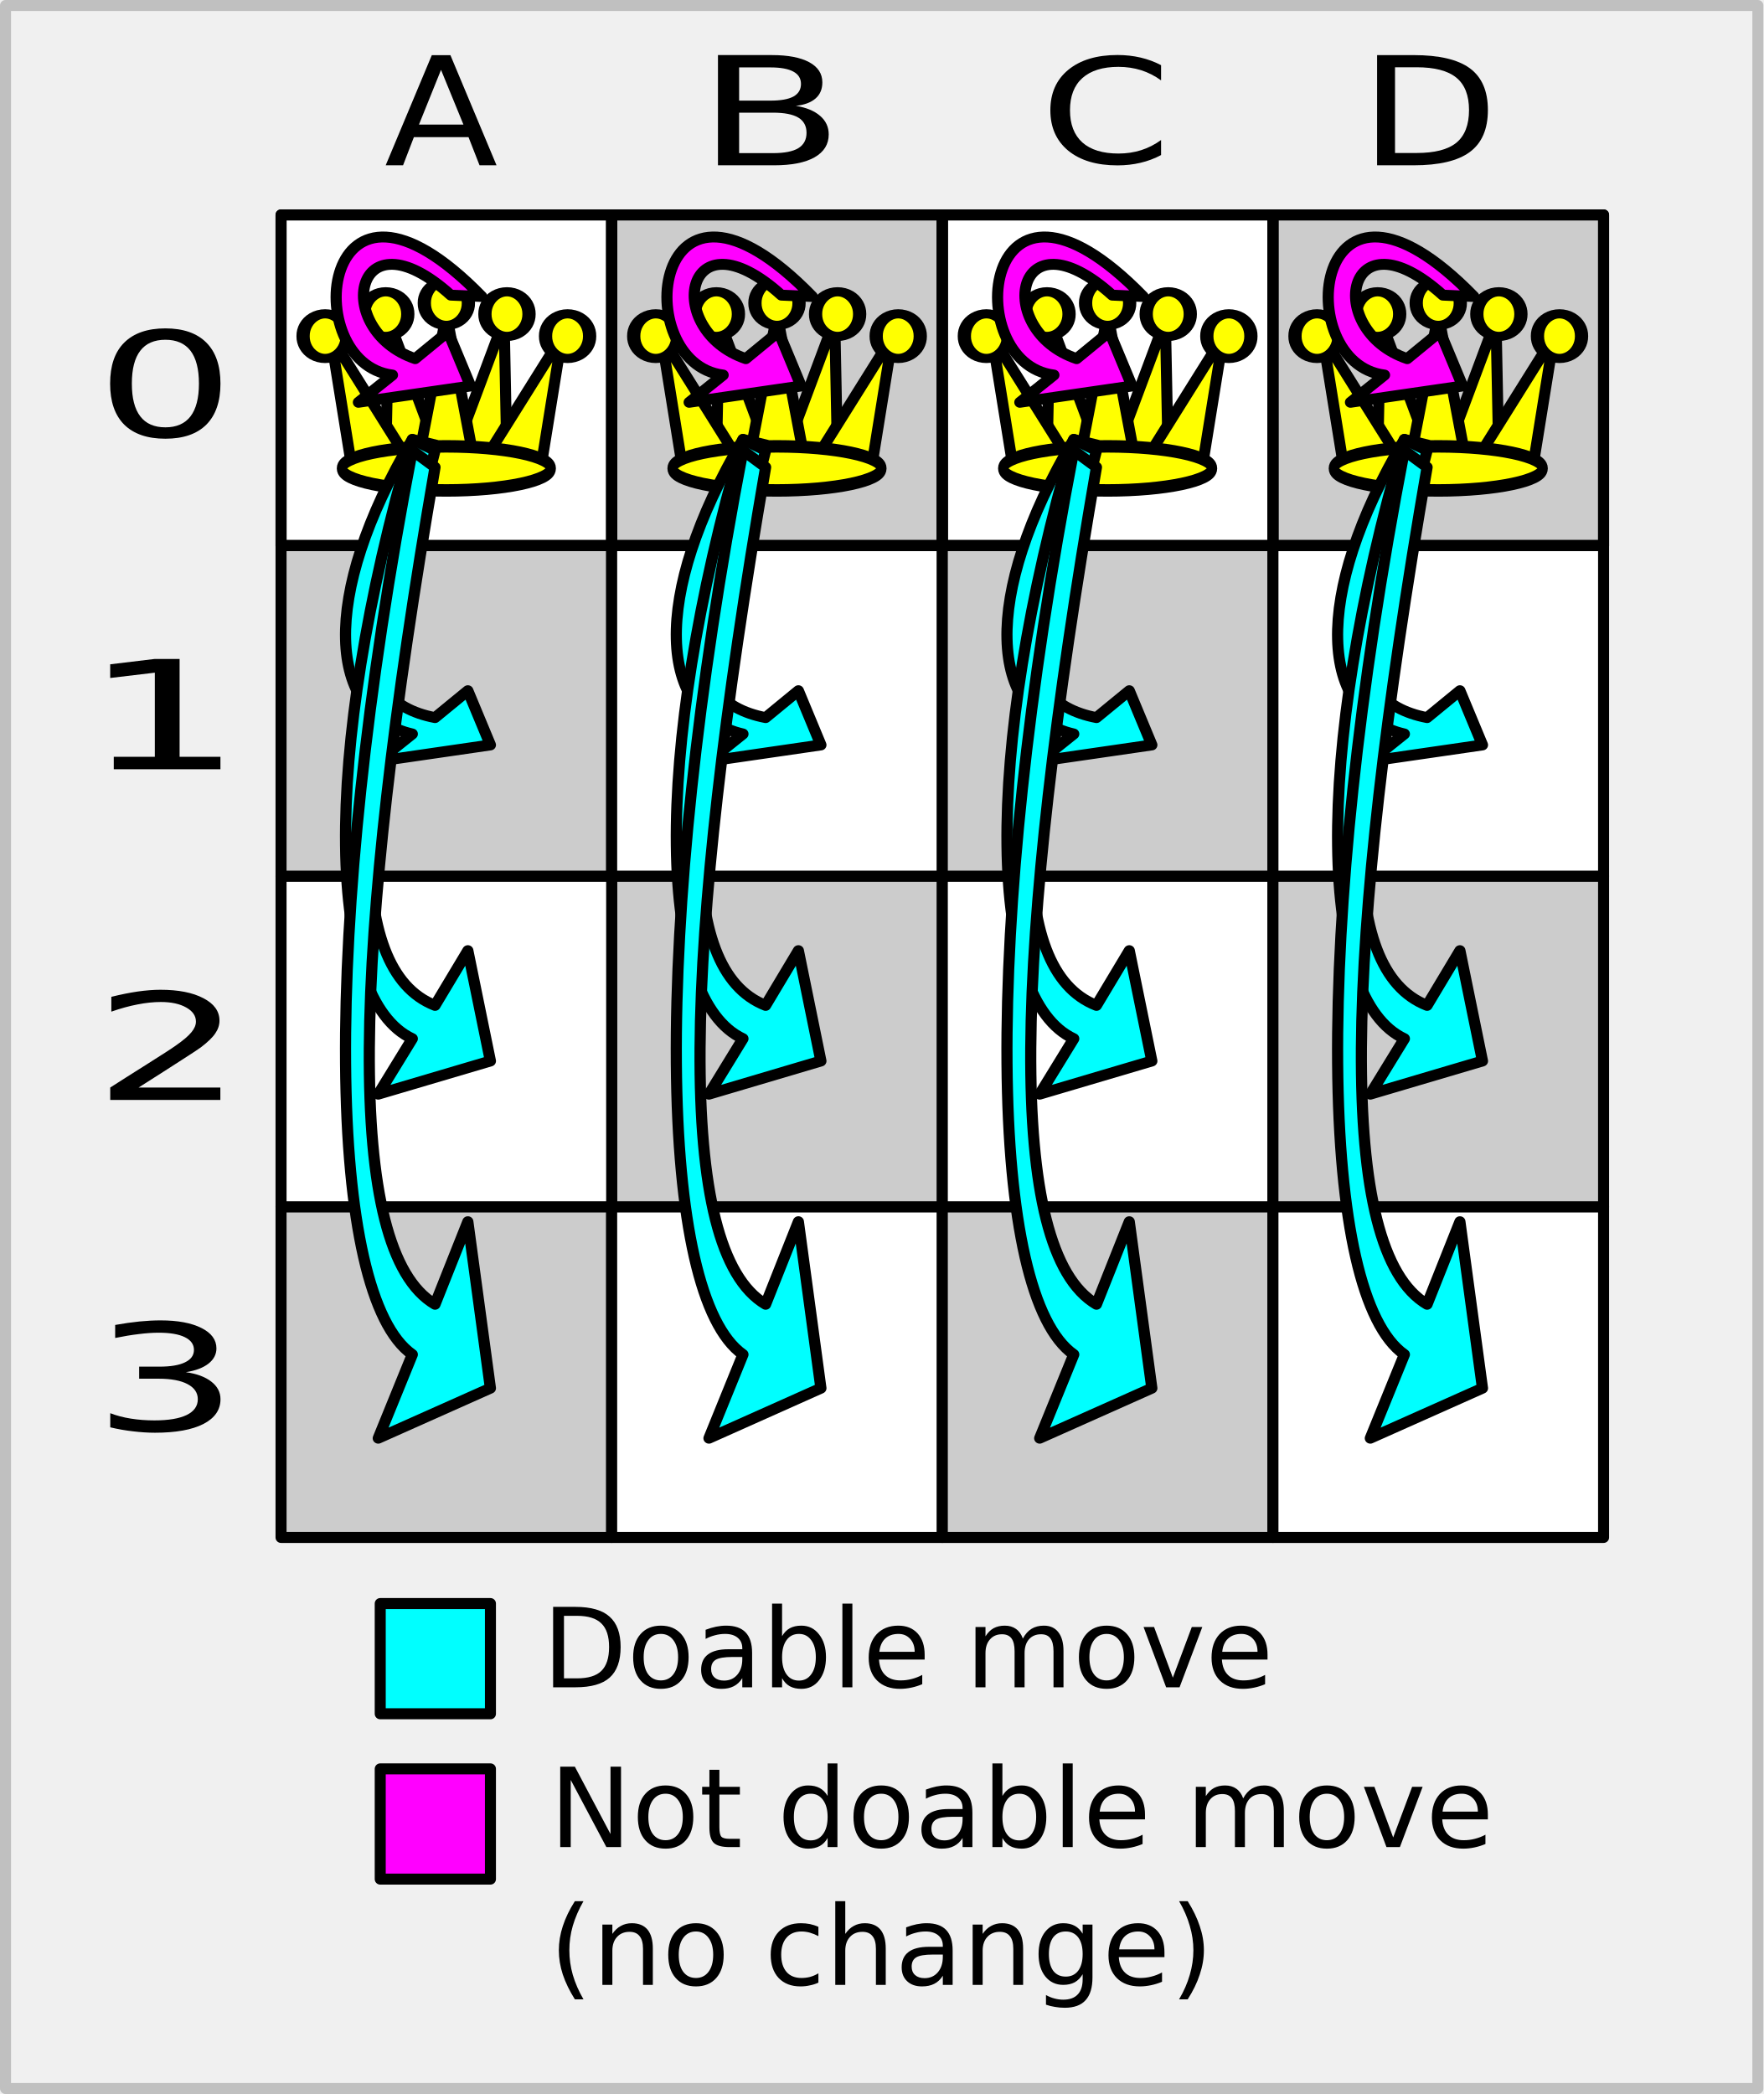
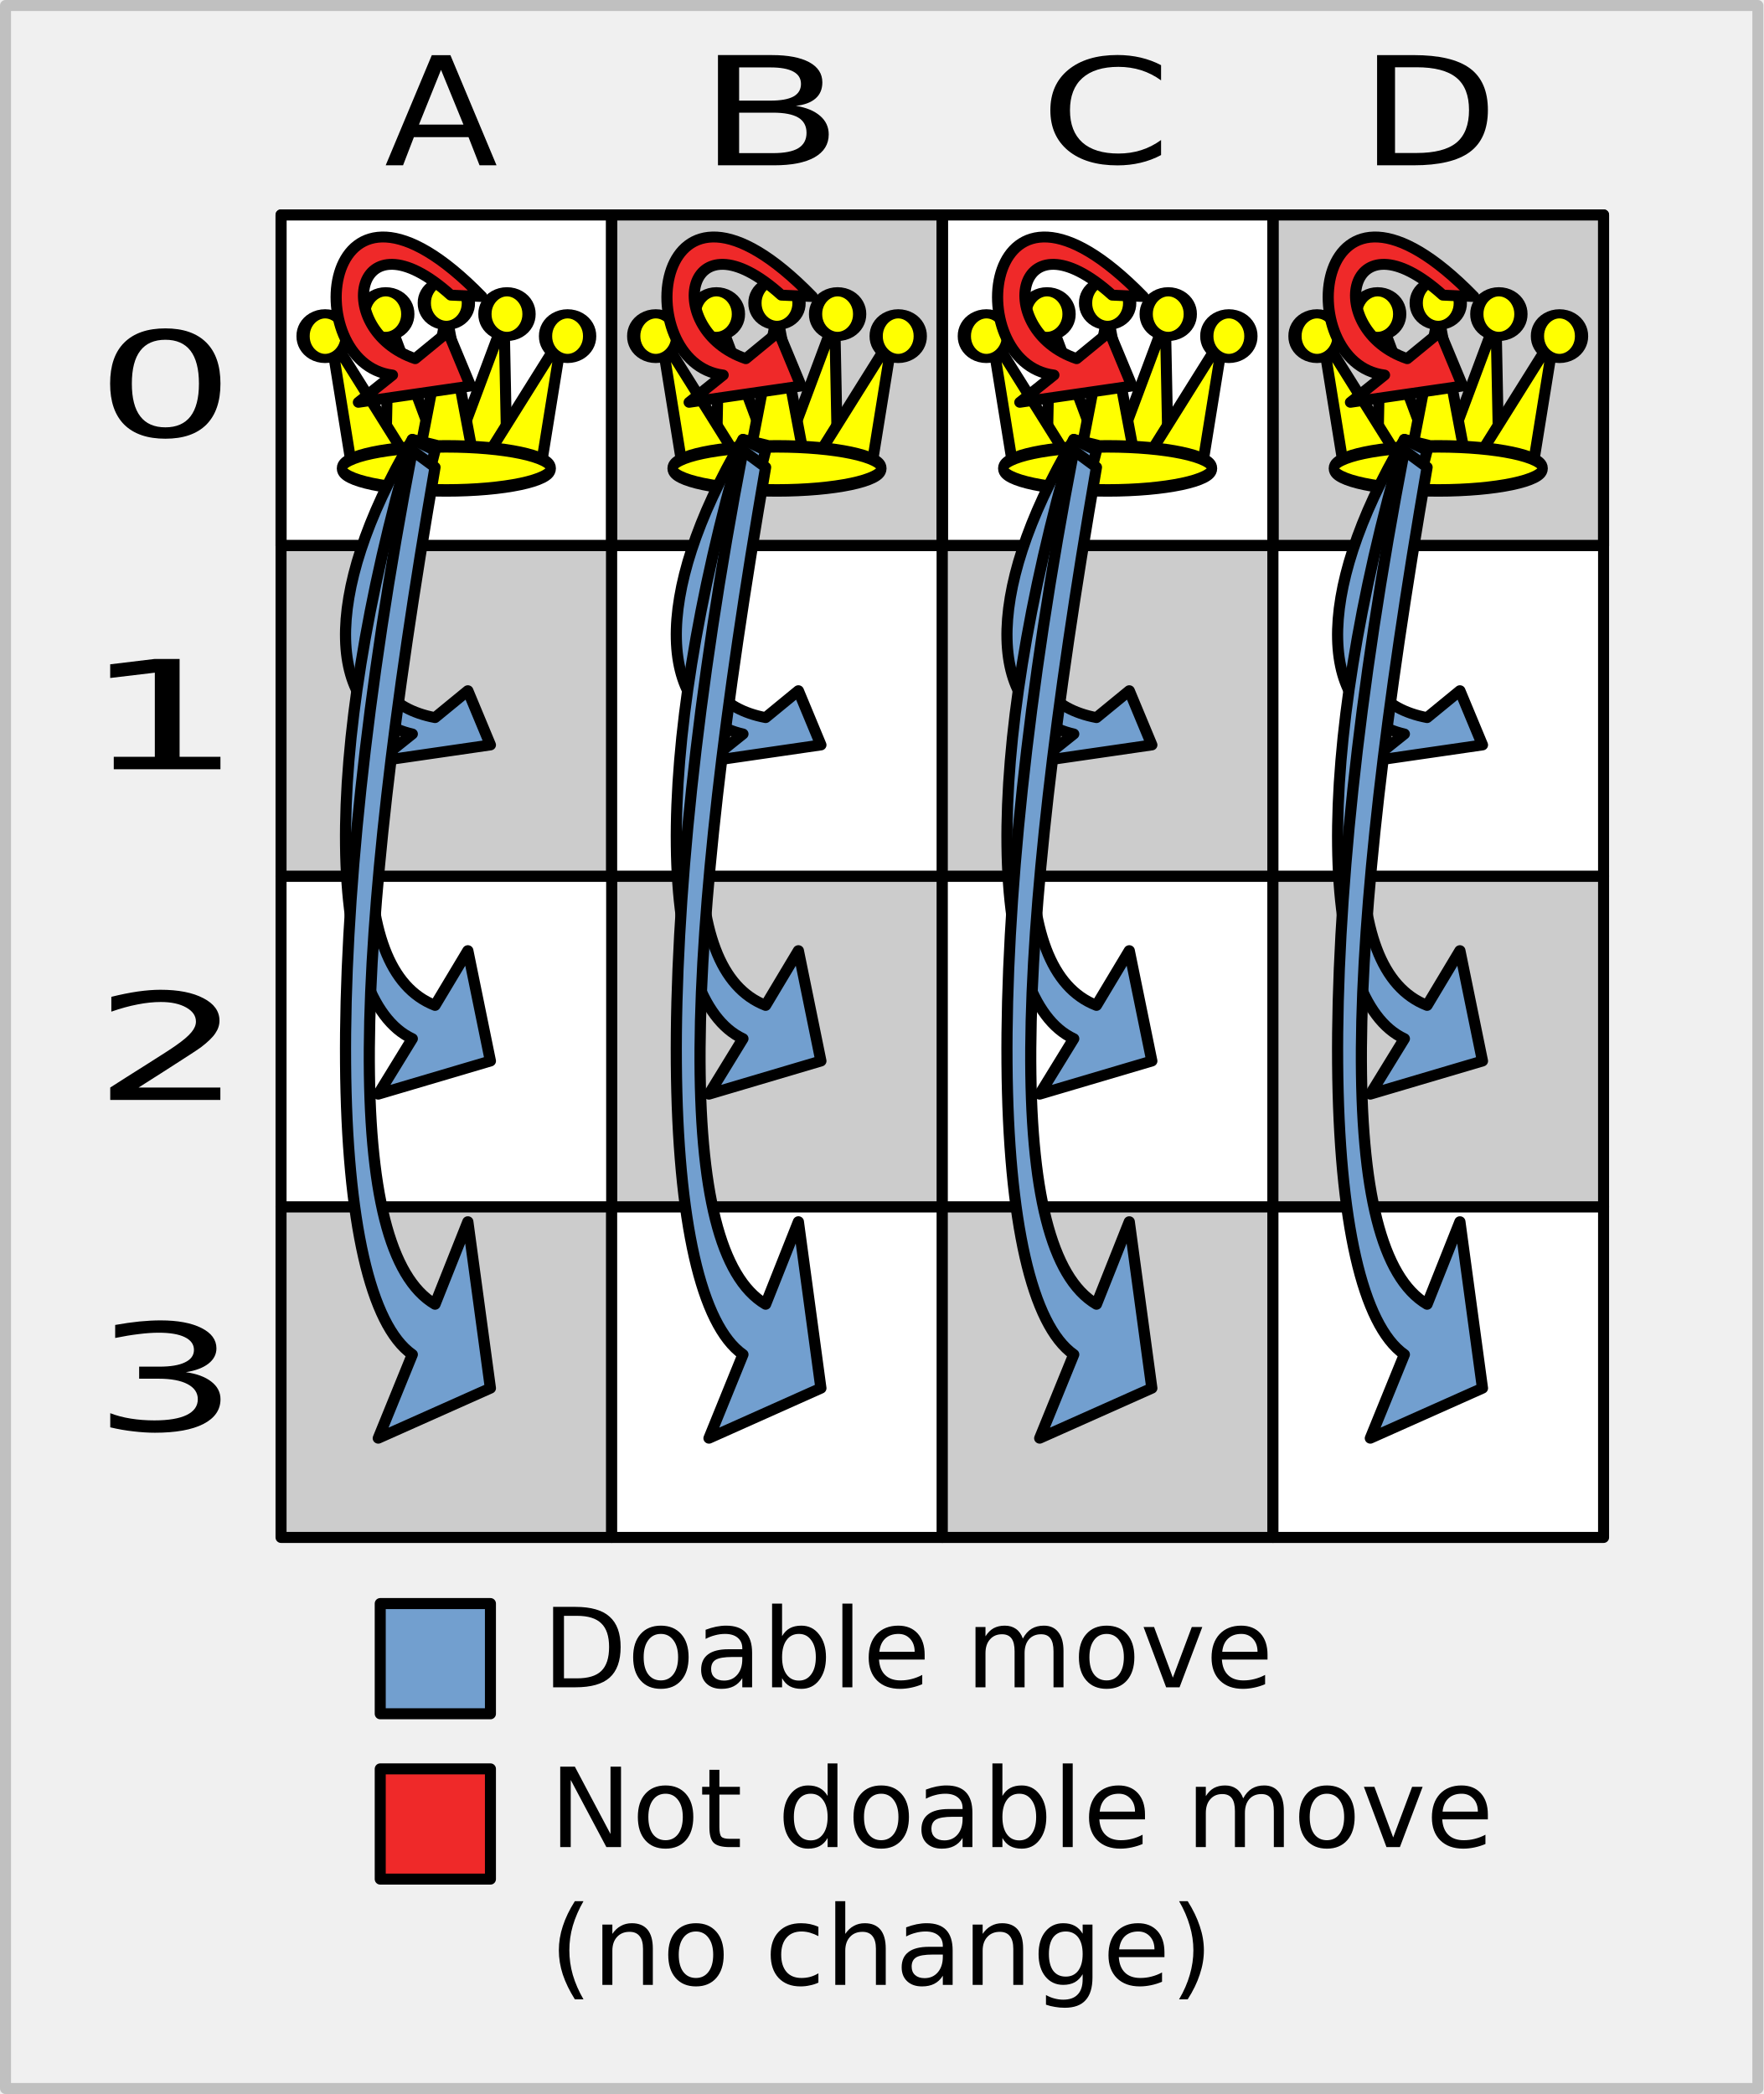
<svg xmlns="http://www.w3.org/2000/svg" id="svg2" width="160" height="190" version="1.0">
  <defs id="defs5">
    </defs>
  <g id="g8089" transform="translate(-75,-812.3622)">
    <rect y="921.862" x="100.5" height="30" width="30" id="rect2165" style="fill:#cccccc;fill-opacity:1;fill-rule:nonzero;stroke:#000000;stroke-width:1;stroke-linecap:round;stroke-linejoin:round;stroke-miterlimit:4;stroke-dasharray:none;stroke-opacity:1" />
    <rect y="921.862" x="130.5" height="30" width="30" id="rect4107" style="fill:#ffffff;fill-opacity:1;fill-rule:nonzero;stroke:#000000;stroke-width:1;stroke-linecap:round;stroke-linejoin:round;stroke-miterlimit:4;stroke-dasharray:none;stroke-opacity:1" />
    <rect y="921.862" x="160.5" height="30" width="30" id="rect5078" style="fill:#cccccc;fill-opacity:1;fill-rule:nonzero;stroke:#000000;stroke-width:1;stroke-linecap:round;stroke-linejoin:round;stroke-miterlimit:4;stroke-dasharray:none;stroke-opacity:1" />
    <rect y="921.862" x="190.5" height="30" width="30" id="rect5080" style="fill:#ffffff;fill-opacity:1;fill-rule:nonzero;stroke:#000000;stroke-width:1;stroke-linecap:round;stroke-linejoin:round;stroke-miterlimit:4;stroke-dasharray:none;stroke-opacity:1" />
    <rect y="891.862" x="130.5" height="30" width="30" id="rect5082" style="fill:#cccccc;fill-opacity:1;fill-rule:nonzero;stroke:#000000;stroke-width:1;stroke-linecap:round;stroke-linejoin:round;stroke-miterlimit:4;stroke-dasharray:none;stroke-opacity:1" />
    <rect y="891.862" x="160.5" height="30" width="30" id="rect5084" style="fill:#ffffff;fill-opacity:1;fill-rule:nonzero;stroke:#000000;stroke-width:1;stroke-linecap:round;stroke-linejoin:round;stroke-miterlimit:4;stroke-dasharray:none;stroke-opacity:1" />
    <rect y="891.862" x="100.5" height="30" width="30" id="rect5086" style="fill:#ffffff;fill-opacity:1;fill-rule:nonzero;stroke:#000000;stroke-width:1;stroke-linecap:round;stroke-linejoin:round;stroke-miterlimit:4;stroke-dasharray:none;stroke-opacity:1" />
    <rect y="891.862" x="190.5" height="30" width="30" id="rect5088" style="fill:#cccccc;fill-opacity:1;fill-rule:nonzero;stroke:#000000;stroke-width:1;stroke-linecap:round;stroke-linejoin:round;stroke-miterlimit:4;stroke-dasharray:none;stroke-opacity:1" />
    <rect y="861.862" x="100.5" height="30" width="30" id="rect5090" style="fill:#cccccc;fill-opacity:1;fill-rule:nonzero;stroke:#000000;stroke-width:1;stroke-linecap:round;stroke-linejoin:round;stroke-miterlimit:4;stroke-dasharray:none;stroke-opacity:1" />
    <rect y="861.862" x="130.5" height="30" width="30" id="rect5092" style="fill:#ffffff;fill-opacity:1;fill-rule:nonzero;stroke:#000000;stroke-width:1;stroke-linecap:round;stroke-linejoin:round;stroke-miterlimit:4;stroke-dasharray:none;stroke-opacity:1" />
    <rect y="861.862" x="160.5" height="30" width="30" id="rect5094" style="fill:#cccccc;fill-opacity:1;fill-rule:nonzero;stroke:#000000;stroke-width:1;stroke-linecap:round;stroke-linejoin:round;stroke-miterlimit:4;stroke-dasharray:none;stroke-opacity:1" />
    <rect y="861.862" x="190.5" height="30" width="30" id="rect5096" style="fill:#ffffff;fill-opacity:1;fill-rule:nonzero;stroke:#000000;stroke-width:1;stroke-linecap:round;stroke-linejoin:round;stroke-miterlimit:4;stroke-dasharray:none;stroke-opacity:1" />
    <rect y="831.862" x="130.5" height="30" width="30" id="rect5098" style="fill:#cccccc;fill-opacity:1;fill-rule:nonzero;stroke:#000000;stroke-width:1;stroke-linecap:round;stroke-linejoin:round;stroke-miterlimit:4;stroke-dasharray:none;stroke-opacity:1" />
    <rect y="831.862" x="160.5" height="30" width="30" id="rect5100" style="fill:#ffffff;fill-opacity:1;fill-rule:nonzero;stroke:#000000;stroke-width:1;stroke-linecap:round;stroke-linejoin:round;stroke-miterlimit:4;stroke-dasharray:none;stroke-opacity:1" />
    <rect y="831.862" x="100.5" height="30" width="30" id="rect5102" style="fill:#ffffff;fill-opacity:1;fill-rule:nonzero;stroke:#000000;stroke-width:1;stroke-linecap:round;stroke-linejoin:round;stroke-miterlimit:4;stroke-dasharray:none;stroke-opacity:1" />
    <rect y="831.862" x="190.5" height="30" width="30" id="rect5104" style="fill:#cccccc;fill-opacity:1;fill-rule:nonzero;stroke:#000000;stroke-width:1;stroke-linecap:round;stroke-linejoin:round;stroke-miterlimit:4;stroke-dasharray:none;stroke-opacity:1" />
  </g>
  <g id="g8075" transform="translate(65,-852.3622)">
    <rect y="871.862" x="50.5" height="30" width="30" id="rect5126" style="fill:none;fill-opacity:1;fill-rule:nonzero;stroke:#000000;stroke-width:1;stroke-linecap:round;stroke-linejoin:round;stroke-miterlimit:4;stroke-dasharray:none;stroke-opacity:1" />
    <path id="path8065" d="M 65,894.058 L 60.259,881.362 L 60,894.311 L 62.433,894.862 L 65,894.058 z" style="fill:#ffff00;fill-opacity:1;fill-rule:nonzero;stroke:#000000;stroke-width:1;stroke-linecap:round;stroke-linejoin:round;stroke-miterlimit:4;stroke-opacity:1" />
    <path id="path8069" d="M 66,894.058 L 70.741,881.362 L 71,894.311 L 68.567,894.862 L 66,894.058 z" style="fill:#ffff00;fill-opacity:1;fill-rule:nonzero;stroke:#000000;stroke-width:1;stroke-linecap:round;stroke-linejoin:round;stroke-miterlimit:4;stroke-opacity:1" />
    <path id="path8071" d="M 62,894.041 L 55,882.862 L 56.844,894.299 L 59.352,894.862 L 62,894.041 z" style="fill:#ffff00;fill-opacity:1;fill-rule:nonzero;stroke:#000000;stroke-width:1;stroke-linecap:round;stroke-linejoin:round;stroke-miterlimit:4;stroke-opacity:1" />
    <path id="path8073" d="M 69,894.041 L 76,882.862 L 74.156,894.299 L 71.648,894.862 L 69,894.041 z" style="fill:#ffff00;fill-opacity:1;fill-rule:nonzero;stroke:#000000;stroke-width:1;stroke-linecap:round;stroke-linejoin:round;stroke-miterlimit:4;stroke-opacity:1" />
    <path transform="matrix(0.3254386,0,0,0.2248485,49.68421,684.2765)" d="M 37.844,874.303 A 6.146,8.895 0 1 1 25.553,874.303 A 6.146,8.895 0 1 1 37.844,874.303 z" id="path8037" style="fill:#ffff00;fill-opacity:1;fill-rule:nonzero;stroke:#000000;stroke-width:3.697;stroke-linecap:round;stroke-linejoin:round;stroke-miterlimit:4;stroke-dasharray:none;stroke-opacity:1" />
    <path transform="matrix(0.3254386,0,0,0.2248485,60.68421,684.2765)" d="M 37.844,874.303 A 6.146,8.895 0 1 1 25.553,874.303 A 6.146,8.895 0 1 1 37.844,874.303 z" id="path8039" style="fill:#ffff00;fill-opacity:1;fill-rule:nonzero;stroke:#000000;stroke-width:3.697;stroke-linecap:round;stroke-linejoin:round;stroke-miterlimit:4;stroke-dasharray:none;stroke-opacity:1" />
    <path transform="matrix(0.3254386,0,0,0.2248485,44.18421,686.2765)" d="M 37.844,874.303 A 6.146,8.895 0 1 1 25.553,874.303 A 6.146,8.895 0 1 1 37.844,874.303 z" id="path8041" style="fill:#ffff00;fill-opacity:1;fill-rule:nonzero;stroke:#000000;stroke-width:3.697;stroke-linecap:round;stroke-linejoin:round;stroke-miterlimit:4;stroke-dasharray:none;stroke-opacity:1" />
    <path transform="matrix(0.3254386,0,0,0.2248485,66.18421,686.2765)" d="M 37.844,874.303 A 6.146,8.895 0 1 1 25.553,874.303 A 6.146,8.895 0 1 1 37.844,874.303 z" id="path8043" style="fill:#ffff00;fill-opacity:1;fill-rule:nonzero;stroke:#000000;stroke-width:3.697;stroke-linecap:round;stroke-linejoin:round;stroke-miterlimit:4;stroke-dasharray:none;stroke-opacity:1" />
    <path id="path8061" d="M 68,894.096 L 65.507,880.862 L 63,893.86 L 65.369,894.862 L 68,894.096 z" style="fill:#ffff00;fill-opacity:1;fill-rule:nonzero;stroke:#000000;stroke-width:1;stroke-linecap:round;stroke-linejoin:round;stroke-miterlimit:4;stroke-opacity:1" />
    <path transform="matrix(0.3254386,0,0,0.2248485,55.18421,683.2765)" d="M 37.844,874.303 A 6.146,8.895 0 1 1 25.553,874.303 A 6.146,8.895 0 1 1 37.844,874.303 z" id="path5124" style="fill:#ffff00;fill-opacity:1;fill-rule:nonzero;stroke:#000000;stroke-width:3.697;stroke-linecap:round;stroke-linejoin:round;stroke-miterlimit:4;stroke-dasharray:none;stroke-opacity:1" />
    <path transform="matrix(0.9454765,0,0,1.211923,18.55301,-205.0517)" d="M 59.702,907.577 A 10.048,1.65 0 1 1 39.606,907.577 A 10.048,1.65 0 1 1 59.702,907.577 z" id="path5128" style="fill:#ffff00;fill-opacity:1;fill-rule:nonzero;stroke:#000000;stroke-width:0.934;stroke-linecap:round;stroke-linejoin:round;stroke-miterlimit:4;stroke-dasharray:none;stroke-opacity:1" />
  </g>
  <g id="g8107" transform="translate(35,-852.3622)">
    <rect y="871.862" x="50.5" height="30" width="30" id="rect8109" style="fill:none;fill-opacity:1;fill-rule:nonzero;stroke:#000000;stroke-width:1;stroke-linecap:round;stroke-linejoin:round;stroke-miterlimit:4;stroke-dasharray:none;stroke-opacity:1" />
    <path id="path8111" d="M 65,894.058 L 60.259,881.362 L 60,894.311 L 62.433,894.862 L 65,894.058 z" style="fill:#ffff00;fill-opacity:1;fill-rule:nonzero;stroke:#000000;stroke-width:1;stroke-linecap:round;stroke-linejoin:round;stroke-miterlimit:4;stroke-opacity:1" />
    <path id="path8113" d="M 66,894.058 L 70.741,881.362 L 71,894.311 L 68.567,894.862 L 66,894.058 z" style="fill:#ffff00;fill-opacity:1;fill-rule:nonzero;stroke:#000000;stroke-width:1;stroke-linecap:round;stroke-linejoin:round;stroke-miterlimit:4;stroke-opacity:1" />
    <path id="path8115" d="M 62,894.041 L 55,882.862 L 56.844,894.299 L 59.352,894.862 L 62,894.041 z" style="fill:#ffff00;fill-opacity:1;fill-rule:nonzero;stroke:#000000;stroke-width:1;stroke-linecap:round;stroke-linejoin:round;stroke-miterlimit:4;stroke-opacity:1" />
    <path id="path8117" d="M 69,894.041 L 76,882.862 L 74.156,894.299 L 71.648,894.862 L 69,894.041 z" style="fill:#ffff00;fill-opacity:1;fill-rule:nonzero;stroke:#000000;stroke-width:1;stroke-linecap:round;stroke-linejoin:round;stroke-miterlimit:4;stroke-opacity:1" />
    <path transform="matrix(0.3254386,0,0,0.2248485,49.68421,684.2765)" d="M 37.844,874.303 A 6.146,8.895 0 1 1 25.553,874.303 A 6.146,8.895 0 1 1 37.844,874.303 z" id="path8119" style="fill:#ffff00;fill-opacity:1;fill-rule:nonzero;stroke:#000000;stroke-width:3.697;stroke-linecap:round;stroke-linejoin:round;stroke-miterlimit:4;stroke-dasharray:none;stroke-opacity:1" />
    <path transform="matrix(0.3254386,0,0,0.2248485,60.68421,684.2765)" d="M 37.844,874.303 A 6.146,8.895 0 1 1 25.553,874.303 A 6.146,8.895 0 1 1 37.844,874.303 z" id="path8121" style="fill:#ffff00;fill-opacity:1;fill-rule:nonzero;stroke:#000000;stroke-width:3.697;stroke-linecap:round;stroke-linejoin:round;stroke-miterlimit:4;stroke-dasharray:none;stroke-opacity:1" />
    <path transform="matrix(0.3254386,0,0,0.2248485,44.18421,686.2765)" d="M 37.844,874.303 A 6.146,8.895 0 1 1 25.553,874.303 A 6.146,8.895 0 1 1 37.844,874.303 z" id="path8123" style="fill:#ffff00;fill-opacity:1;fill-rule:nonzero;stroke:#000000;stroke-width:3.697;stroke-linecap:round;stroke-linejoin:round;stroke-miterlimit:4;stroke-dasharray:none;stroke-opacity:1" />
    <path transform="matrix(0.3254386,0,0,0.2248485,66.18421,686.2765)" d="M 37.844,874.303 A 6.146,8.895 0 1 1 25.553,874.303 A 6.146,8.895 0 1 1 37.844,874.303 z" id="path8125" style="fill:#ffff00;fill-opacity:1;fill-rule:nonzero;stroke:#000000;stroke-width:3.697;stroke-linecap:round;stroke-linejoin:round;stroke-miterlimit:4;stroke-dasharray:none;stroke-opacity:1" />
    <path id="path8127" d="M 68,894.096 L 65.507,880.862 L 63,893.86 L 65.369,894.862 L 68,894.096 z" style="fill:#ffff00;fill-opacity:1;fill-rule:nonzero;stroke:#000000;stroke-width:1;stroke-linecap:round;stroke-linejoin:round;stroke-miterlimit:4;stroke-opacity:1" />
    <path transform="matrix(0.3254386,0,0,0.2248485,55.18421,683.2765)" d="M 37.844,874.303 A 6.146,8.895 0 1 1 25.553,874.303 A 6.146,8.895 0 1 1 37.844,874.303 z" id="path8129" style="fill:#ffff00;fill-opacity:1;fill-rule:nonzero;stroke:#000000;stroke-width:3.697;stroke-linecap:round;stroke-linejoin:round;stroke-miterlimit:4;stroke-dasharray:none;stroke-opacity:1" />
    <path transform="matrix(0.9454765,0,0,1.211923,18.55301,-205.0517)" d="M 59.702,907.577 A 10.048,1.65 0 1 1 39.606,907.577 A 10.048,1.65 0 1 1 59.702,907.577 z" id="path8131" style="fill:#ffff00;fill-opacity:1;fill-rule:nonzero;stroke:#000000;stroke-width:0.934;stroke-linecap:round;stroke-linejoin:round;stroke-miterlimit:4;stroke-dasharray:none;stroke-opacity:1" />
  </g>
  <g id="g8133" transform="translate(5,-852.3622)">
    <rect y="871.862" x="50.5" height="30" width="30" id="rect8135" style="fill:none;fill-opacity:1;fill-rule:nonzero;stroke:#000000;stroke-width:1;stroke-linecap:round;stroke-linejoin:round;stroke-miterlimit:4;stroke-dasharray:none;stroke-opacity:1" />
    <path id="path8137" d="M 65,894.058 L 60.259,881.362 L 60,894.311 L 62.433,894.862 L 65,894.058 z" style="fill:#ffff00;fill-opacity:1;fill-rule:nonzero;stroke:#000000;stroke-width:1;stroke-linecap:round;stroke-linejoin:round;stroke-miterlimit:4;stroke-opacity:1" />
    <path id="path8139" d="M 66,894.058 L 70.741,881.362 L 71,894.311 L 68.567,894.862 L 66,894.058 z" style="fill:#ffff00;fill-opacity:1;fill-rule:nonzero;stroke:#000000;stroke-width:1;stroke-linecap:round;stroke-linejoin:round;stroke-miterlimit:4;stroke-opacity:1" />
    <path id="path8141" d="M 62,894.041 L 55,882.862 L 56.844,894.299 L 59.352,894.862 L 62,894.041 z" style="fill:#ffff00;fill-opacity:1;fill-rule:nonzero;stroke:#000000;stroke-width:1;stroke-linecap:round;stroke-linejoin:round;stroke-miterlimit:4;stroke-opacity:1" />
    <path id="path8143" d="M 69,894.041 L 76,882.862 L 74.156,894.299 L 71.648,894.862 L 69,894.041 z" style="fill:#ffff00;fill-opacity:1;fill-rule:nonzero;stroke:#000000;stroke-width:1;stroke-linecap:round;stroke-linejoin:round;stroke-miterlimit:4;stroke-opacity:1" />
    <path transform="matrix(0.3254386,0,0,0.2248485,49.68421,684.2765)" d="M 37.844,874.303 A 6.146,8.895 0 1 1 25.553,874.303 A 6.146,8.895 0 1 1 37.844,874.303 z" id="path8145" style="fill:#ffff00;fill-opacity:1;fill-rule:nonzero;stroke:#000000;stroke-width:3.697;stroke-linecap:round;stroke-linejoin:round;stroke-miterlimit:4;stroke-dasharray:none;stroke-opacity:1" />
    <path transform="matrix(0.3254386,0,0,0.2248485,60.68421,684.2765)" d="M 37.844,874.303 A 6.146,8.895 0 1 1 25.553,874.303 A 6.146,8.895 0 1 1 37.844,874.303 z" id="path8147" style="fill:#ffff00;fill-opacity:1;fill-rule:nonzero;stroke:#000000;stroke-width:3.697;stroke-linecap:round;stroke-linejoin:round;stroke-miterlimit:4;stroke-dasharray:none;stroke-opacity:1" />
    <path transform="matrix(0.3254386,0,0,0.2248485,44.18421,686.2765)" d="M 37.844,874.303 A 6.146,8.895 0 1 1 25.553,874.303 A 6.146,8.895 0 1 1 37.844,874.303 z" id="path8149" style="fill:#ffff00;fill-opacity:1;fill-rule:nonzero;stroke:#000000;stroke-width:3.697;stroke-linecap:round;stroke-linejoin:round;stroke-miterlimit:4;stroke-dasharray:none;stroke-opacity:1" />
    <path transform="matrix(0.3254386,0,0,0.2248485,66.18421,686.2765)" d="M 37.844,874.303 A 6.146,8.895 0 1 1 25.553,874.303 A 6.146,8.895 0 1 1 37.844,874.303 z" id="path8151" style="fill:#ffff00;fill-opacity:1;fill-rule:nonzero;stroke:#000000;stroke-width:3.697;stroke-linecap:round;stroke-linejoin:round;stroke-miterlimit:4;stroke-dasharray:none;stroke-opacity:1" />
    <path id="path8153" d="M 68,894.096 L 65.507,880.862 L 63,893.86 L 65.369,894.862 L 68,894.096 z" style="fill:#ffff00;fill-opacity:1;fill-rule:nonzero;stroke:#000000;stroke-width:1;stroke-linecap:round;stroke-linejoin:round;stroke-miterlimit:4;stroke-opacity:1" />
    <path transform="matrix(0.3254386,0,0,0.2248485,55.18421,683.2765)" d="M 37.844,874.303 A 6.146,8.895 0 1 1 25.553,874.303 A 6.146,8.895 0 1 1 37.844,874.303 z" id="path8155" style="fill:#ffff00;fill-opacity:1;fill-rule:nonzero;stroke:#000000;stroke-width:3.697;stroke-linecap:round;stroke-linejoin:round;stroke-miterlimit:4;stroke-dasharray:none;stroke-opacity:1" />
    <path transform="matrix(0.9454765,0,0,1.211923,18.55301,-205.0517)" d="M 59.702,907.577 A 10.048,1.65 0 1 1 39.606,907.577 A 10.048,1.65 0 1 1 59.702,907.577 z" id="path8157" style="fill:#ffff00;fill-opacity:1;fill-rule:nonzero;stroke:#000000;stroke-width:0.934;stroke-linecap:round;stroke-linejoin:round;stroke-miterlimit:4;stroke-dasharray:none;stroke-opacity:1" />
  </g>
  <g id="g8159" transform="translate(-25,-852.3622)">
    <rect y="871.862" x="50.5" height="30" width="30" id="rect8161" style="fill:none;fill-opacity:1;fill-rule:nonzero;stroke:#000000;stroke-width:1;stroke-linecap:round;stroke-linejoin:round;stroke-miterlimit:4;stroke-dasharray:none;stroke-opacity:1" />
    <path id="path8163" d="M 65,894.058 L 60.259,881.362 L 60,894.311 L 62.433,894.862 L 65,894.058 z" style="fill:#ffff00;fill-opacity:1;fill-rule:nonzero;stroke:#000000;stroke-width:1;stroke-linecap:round;stroke-linejoin:round;stroke-miterlimit:4;stroke-opacity:1" />
    <path id="path8165" d="M 66,894.058 L 70.741,881.362 L 71,894.311 L 68.567,894.862 L 66,894.058 z" style="fill:#ffff00;fill-opacity:1;fill-rule:nonzero;stroke:#000000;stroke-width:1;stroke-linecap:round;stroke-linejoin:round;stroke-miterlimit:4;stroke-opacity:1" />
    <path id="path8167" d="M 62,894.041 L 55,882.862 L 56.844,894.299 L 59.352,894.862 L 62,894.041 z" style="fill:#ffff00;fill-opacity:1;fill-rule:nonzero;stroke:#000000;stroke-width:1;stroke-linecap:round;stroke-linejoin:round;stroke-miterlimit:4;stroke-opacity:1" />
    <path id="path8169" d="M 69,894.041 L 76,882.862 L 74.156,894.299 L 71.648,894.862 L 69,894.041 z" style="fill:#ffff00;fill-opacity:1;fill-rule:nonzero;stroke:#000000;stroke-width:1;stroke-linecap:round;stroke-linejoin:round;stroke-miterlimit:4;stroke-opacity:1" />
    <path transform="matrix(0.3254386,0,0,0.2248485,49.68421,684.2765)" d="M 37.844,874.303 A 6.146,8.895 0 1 1 25.553,874.303 A 6.146,8.895 0 1 1 37.844,874.303 z" id="path8171" style="fill:#ffff00;fill-opacity:1;fill-rule:nonzero;stroke:#000000;stroke-width:3.697;stroke-linecap:round;stroke-linejoin:round;stroke-miterlimit:4;stroke-dasharray:none;stroke-opacity:1" />
    <path transform="matrix(0.3254386,0,0,0.2248485,60.68421,684.2765)" d="M 37.844,874.303 A 6.146,8.895 0 1 1 25.553,874.303 A 6.146,8.895 0 1 1 37.844,874.303 z" id="path8173" style="fill:#ffff00;fill-opacity:1;fill-rule:nonzero;stroke:#000000;stroke-width:3.697;stroke-linecap:round;stroke-linejoin:round;stroke-miterlimit:4;stroke-dasharray:none;stroke-opacity:1" />
    <path transform="matrix(0.3254386,0,0,0.2248485,44.18421,686.2765)" d="M 37.844,874.303 A 6.146,8.895 0 1 1 25.553,874.303 A 6.146,8.895 0 1 1 37.844,874.303 z" id="path8175" style="fill:#ffff00;fill-opacity:1;fill-rule:nonzero;stroke:#000000;stroke-width:3.697;stroke-linecap:round;stroke-linejoin:round;stroke-miterlimit:4;stroke-dasharray:none;stroke-opacity:1" />
    <path transform="matrix(0.3254386,0,0,0.2248485,66.18421,686.2765)" d="M 37.844,874.303 A 6.146,8.895 0 1 1 25.553,874.303 A 6.146,8.895 0 1 1 37.844,874.303 z" id="path8177" style="fill:#ffff00;fill-opacity:1;fill-rule:nonzero;stroke:#000000;stroke-width:3.697;stroke-linecap:round;stroke-linejoin:round;stroke-miterlimit:4;stroke-dasharray:none;stroke-opacity:1" />
    <path id="path8179" d="M 68,894.096 L 65.507,880.862 L 63,893.86 L 65.369,894.862 L 68,894.096 z" style="fill:#ffff00;fill-opacity:1;fill-rule:nonzero;stroke:#000000;stroke-width:1;stroke-linecap:round;stroke-linejoin:round;stroke-miterlimit:4;stroke-opacity:1" />
    <path transform="matrix(0.3254386,0,0,0.2248485,55.18421,683.2765)" d="M 37.844,874.303 A 6.146,8.895 0 1 1 25.553,874.303 A 6.146,8.895 0 1 1 37.844,874.303 z" id="path8181" style="fill:#ffff00;fill-opacity:1;fill-rule:nonzero;stroke:#000000;stroke-width:3.697;stroke-linecap:round;stroke-linejoin:round;stroke-miterlimit:4;stroke-dasharray:none;stroke-opacity:1" />
    <path transform="matrix(0.9454765,0,0,1.211923,18.55301,-205.0517)" d="M 59.702,907.577 A 10.048,1.65 0 1 1 39.606,907.577 A 10.048,1.65 0 1 1 59.702,907.577 z" id="path8183" style="fill:#ffff00;fill-opacity:1;fill-rule:nonzero;stroke:#000000;stroke-width:0.934;stroke-linecap:round;stroke-linejoin:round;stroke-miterlimit:4;stroke-dasharray:none;stroke-opacity:1" />
  </g>
  <g id="g6475" transform="matrix(1.005025,0,0,1,-76.05529,-811.8622)">
    <text transform="scale(1.044689,0.9572231)" id="text2242" y="863.813" x="105.661" style="font-size:14.33px;font-style:normal;font-weight:normal;fill:#000000;fill-opacity:1;stroke:none;stroke-width:1px;stroke-linecap:butt;stroke-linejoin:miter;stroke-opacity:1;font-family:Bitstream Vera Sans" xml:space="preserve">
      <tspan y="863.813" x="105.661" id="tspan2244">A</tspan>
    </text>
    <text transform="scale(1.187359,0.8422055)" id="text3336" y="981.782" x="116.731" style="font-size:16.287px;font-style:normal;font-weight:normal;fill:#000000;fill-opacity:1;stroke:none;stroke-width:1px;stroke-linecap:butt;stroke-linejoin:miter;stroke-opacity:1;font-family:Bitstream Vera Sans" xml:space="preserve">
      <tspan id="tspan3340" y="981.782" x="116.731">B</tspan>
    </text>
    <text transform="scale(1.13426,0.8816324)" id="text3344" y="937.664" x="149.476" style="font-size:14.997px;font-style:normal;font-weight:normal;fill:#000000;fill-opacity:1;stroke:none;stroke-width:1px;stroke-linecap:butt;stroke-linejoin:miter;stroke-opacity:1;font-family:Bitstream Vera Sans" xml:space="preserve">
      <tspan y="937.664" x="149.476" id="tspan3346">C</tspan>
    </text>
    <text transform="scale(1.090707,0.9168366)" id="text3348" y="901.864" x="181.899" style="font-size:14.962px;font-style:normal;font-weight:normal;fill:#000000;fill-opacity:1;stroke:none;stroke-width:1px;stroke-linecap:butt;stroke-linejoin:miter;stroke-opacity:1;font-family:Bitstream Vera Sans" xml:space="preserve">
      <tspan y="901.864" x="181.899" id="tspan3350">D</tspan>
    </text>
  </g>
  <rect style="fill:none;fill-opacity:1;fill-rule:nonzero;stroke:#000000;stroke-width:1;stroke-linecap:round;stroke-linejoin:round;stroke-miterlimit:4;stroke-dasharray:none;stroke-opacity:0.2" id="rect3368" width="159" height="189" x="0.5" y="0.5" />
  <g id="g5272" transform="matrix(1.030131,0,0,1.006961,-79.12035,-818.929)">
-     <path style="fill:#00ffff;fill-opacity:1;fill-rule:nonzero;stroke:#000000;stroke-width:0.982;stroke-linecap:round;stroke-linejoin:round;stroke-miterlimit:4;stroke-opacity:1" d="M 176.274,875.506 L 178.262,880.394 L 168.383,881.862 L 171.383,879.405 C 163.972,877.677 163.117,867.17 171.383,852.862 L 173.383,853.354 C 165.982,867.643 165.353,876.354 173.383,877.93 L 176.274,875.506 z" id="path2341" />
-     <path id="rect3222" d="M 176.274,898.93 L 178.262,908.874 L 168.383,911.862 L 171.383,906.862 C 163.972,903.348 163.117,881.971 171.383,852.862 L 173.383,853.862 C 165.982,882.934 165.353,900.655 173.383,903.862 L 176.274,898.93 z" style="fill:#00ffff;fill-opacity:1;fill-rule:nonzero;stroke:#000000;stroke-width:0.982;stroke-linecap:round;stroke-linejoin:round;stroke-miterlimit:4;stroke-opacity:1" />
-     <path style="fill:#00ffff;fill-opacity:1;fill-rule:nonzero;stroke:#000000;stroke-width:0.982;stroke-linecap:round;stroke-linejoin:round;stroke-miterlimit:4;stroke-opacity:1" d="M 176.274,923.354 L 178.262,938.355 L 168.383,942.862 L 171.383,935.32 C 163.972,930.019 163.117,897.772 171.383,853.862 L 173.383,855.371 C 165.982,899.225 165.353,925.957 173.383,930.794 L 176.274,923.354 z" id="path2343" />
-     <path id="path2345" d="M 174.524,843.163 L 176.512,848.051 L 166.634,849.519 L 169.634,847.062 C 161.25,846.019 163.25,825.019 177.5,839.985 L 174.772,839.862 C 166.25,832.019 164.25,843.019 171.634,845.587 L 174.524,843.163 z" style="fill:#ff00ff;fill-opacity:1;fill-rule:nonzero;stroke:#000000;stroke-width:0.982;stroke-linecap:round;stroke-linejoin:round;stroke-miterlimit:4;stroke-opacity:1" />
+     <path style="fill:#729fcf;fill-opacity:1;fill-rule:nonzero;stroke:#000000;stroke-width:0.982;stroke-linecap:round;stroke-linejoin:round;stroke-miterlimit:4;stroke-opacity:1" d="M 176.274,875.506 L 178.262,880.394 L 168.383,881.862 L 171.383,879.405 C 163.972,877.677 163.117,867.17 171.383,852.862 L 173.383,853.354 C 165.982,867.643 165.353,876.354 173.383,877.93 L 176.274,875.506 z" id="path2341" />
+     <path id="rect3222" d="M 176.274,898.93 L 178.262,908.874 L 168.383,911.862 L 171.383,906.862 C 163.972,903.348 163.117,881.971 171.383,852.862 L 173.383,853.862 C 165.982,882.934 165.353,900.655 173.383,903.862 L 176.274,898.93 z" style="fill:#729fcf;fill-opacity:1;fill-rule:nonzero;stroke:#000000;stroke-width:0.982;stroke-linecap:round;stroke-linejoin:round;stroke-miterlimit:4;stroke-opacity:1" />
+     <path style="fill:#729fcf;fill-opacity:1;fill-rule:nonzero;stroke:#000000;stroke-width:0.982;stroke-linecap:round;stroke-linejoin:round;stroke-miterlimit:4;stroke-opacity:1" d="M 176.274,923.354 L 178.262,938.355 L 168.383,942.862 L 171.383,935.32 C 163.972,930.019 163.117,897.772 171.383,853.862 L 173.383,855.371 C 165.982,899.225 165.353,925.957 173.383,930.794 L 176.274,923.354 z" id="path2343" />
+     <path id="path2345" d="M 174.524,843.163 L 176.512,848.051 L 166.634,849.519 L 169.634,847.062 C 161.25,846.019 163.25,825.019 177.5,839.985 L 174.772,839.862 C 166.25,832.019 164.25,843.019 171.634,845.587 L 174.524,843.163 z" style="fill:#ef2929;fill-opacity:1;fill-rule:nonzero;stroke:#000000;stroke-width:0.982;stroke-linecap:round;stroke-linejoin:round;stroke-miterlimit:4;stroke-opacity:1" />
  </g>
  <text xml:space="preserve" style="font-size:10px;font-style:normal;font-weight:normal;fill:#000000;fill-opacity:1;stroke:none;stroke-width:1px;stroke-linecap:butt;stroke-linejoin:miter;stroke-opacity:1;font-family:Bitstream Vera Sans" x="49.849" y="167.598" id="text3316">
    <tspan id="tspan3318" x="49.849" y="167.598">Not doable move</tspan>
    <tspan x="49.849" y="180.098" id="tspan3320">(no change)</tspan>
  </text>
  <text xml:space="preserve" style="font-size:10px;font-style:normal;font-weight:normal;fill:#000000;fill-opacity:1;stroke:none;stroke-width:1px;stroke-linecap:butt;stroke-linejoin:miter;stroke-opacity:1;font-family:Bitstream Vera Sans" x="49.204" y="153.098" id="text3326">
    <tspan id="tspan3328" x="49.204" y="153.098">Doable move</tspan>
  </text>
-   <rect style="fill:#ff00ff;fill-opacity:1;fill-rule:nonzero;stroke:#000000;stroke-width:1;stroke-linecap:round;stroke-linejoin:round;stroke-miterlimit:4;stroke-dasharray:none;stroke-opacity:1" id="rect3330" width="10" height="10" x="34.5" y="160.5" />
-   <rect style="fill:#00ffff;fill-opacity:1;fill-rule:nonzero;stroke:#000000;stroke-width:1;stroke-linecap:round;stroke-linejoin:round;stroke-miterlimit:4;stroke-dasharray:none;stroke-opacity:1" id="rect4301" width="10" height="10" x="34.5" y="145.5" />
+   <rect style="fill:#ef2929;fill-opacity:1;fill-rule:nonzero;stroke:#000000;stroke-width:1;stroke-linecap:round;stroke-linejoin:round;stroke-miterlimit:4;stroke-dasharray:none;stroke-opacity:1" id="rect3330" width="10" height="10" x="34.5" y="160.5" />
+   <rect style="fill:#729fcf;fill-opacity:1;fill-rule:nonzero;stroke:#000000;stroke-width:1;stroke-linecap:round;stroke-linejoin:round;stroke-miterlimit:4;stroke-dasharray:none;stroke-opacity:1" id="rect4301" width="10" height="10" x="34.5" y="145.5" />
  <g id="g5278" transform="matrix(1.028194,0,0,1.006961,-108.8023,-818.929)">
-     <path id="path5280" d="M 176.274,875.506 L 178.262,880.394 L 168.383,881.862 L 171.383,879.405 C 163.972,877.677 163.117,867.17 171.383,852.862 L 173.383,853.354 C 165.982,867.643 165.353,876.354 173.383,877.93 L 176.274,875.506 z" style="fill:#00ffff;fill-opacity:1;fill-rule:nonzero;stroke:#000000;stroke-width:0.983;stroke-linecap:round;stroke-linejoin:round;stroke-miterlimit:4;stroke-opacity:1" />
-     <path style="fill:#00ffff;fill-opacity:1;fill-rule:nonzero;stroke:#000000;stroke-width:0.983;stroke-linecap:round;stroke-linejoin:round;stroke-miterlimit:4;stroke-opacity:1" d="M 176.274,898.93 L 178.262,908.874 L 168.383,911.862 L 171.383,906.862 C 163.972,903.348 163.117,881.971 171.383,852.862 L 173.383,853.862 C 165.982,882.934 165.353,900.655 173.383,903.862 L 176.274,898.93 z" id="path5282" />
-     <path id="path5284" d="M 176.274,923.354 L 178.262,938.355 L 168.383,942.862 L 171.383,935.32 C 163.972,930.019 163.117,897.772 171.383,853.862 L 173.383,855.371 C 165.982,899.225 165.353,925.957 173.383,930.794 L 176.274,923.354 z" style="fill:#00ffff;fill-opacity:1;fill-rule:nonzero;stroke:#000000;stroke-width:0.983;stroke-linecap:round;stroke-linejoin:round;stroke-miterlimit:4;stroke-opacity:1" />
-     <path style="fill:#ff00ff;fill-opacity:1;fill-rule:nonzero;stroke:#000000;stroke-width:0.983;stroke-linecap:round;stroke-linejoin:round;stroke-miterlimit:4;stroke-opacity:1" d="M 174.524,843.163 L 176.512,848.051 L 166.634,849.519 L 169.634,847.062 C 161.25,846.019 163.25,825.019 177.5,839.985 L 174.772,839.862 C 166.25,832.019 164.25,843.019 171.634,845.587 L 174.524,843.163 z" id="path5286" />
+     <path id="path5280" d="M 176.274,875.506 L 178.262,880.394 L 168.383,881.862 L 171.383,879.405 C 163.972,877.677 163.117,867.17 171.383,852.862 L 173.383,853.354 C 165.982,867.643 165.353,876.354 173.383,877.93 L 176.274,875.506 z" style="fill:#729fcf;fill-opacity:1;fill-rule:nonzero;stroke:#000000;stroke-width:0.983;stroke-linecap:round;stroke-linejoin:round;stroke-miterlimit:4;stroke-opacity:1" />
+     <path style="fill:#729fcf;fill-opacity:1;fill-rule:nonzero;stroke:#000000;stroke-width:0.983;stroke-linecap:round;stroke-linejoin:round;stroke-miterlimit:4;stroke-opacity:1" d="M 176.274,898.93 L 178.262,908.874 L 168.383,911.862 L 171.383,906.862 C 163.972,903.348 163.117,881.971 171.383,852.862 L 173.383,853.862 C 165.982,882.934 165.353,900.655 173.383,903.862 L 176.274,898.93 z" id="path5282" />
+     <path id="path5284" d="M 176.274,923.354 L 178.262,938.355 L 168.383,942.862 L 171.383,935.32 C 163.972,930.019 163.117,897.772 171.383,853.862 L 173.383,855.371 C 165.982,899.225 165.353,925.957 173.383,930.794 L 176.274,923.354 z" style="fill:#729fcf;fill-opacity:1;fill-rule:nonzero;stroke:#000000;stroke-width:0.983;stroke-linecap:round;stroke-linejoin:round;stroke-miterlimit:4;stroke-opacity:1" />
+     <path style="fill:#ef2929;fill-opacity:1;fill-rule:nonzero;stroke:#000000;stroke-width:0.983;stroke-linecap:round;stroke-linejoin:round;stroke-miterlimit:4;stroke-opacity:1" d="M 174.524,843.163 L 176.512,848.051 L 166.634,849.519 L 169.634,847.062 C 161.25,846.019 163.25,825.019 177.5,839.985 L 174.772,839.862 C 166.25,832.019 164.25,843.019 171.634,845.587 L 174.524,843.163 z" id="path5286" />
  </g>
  <g transform="matrix(1.030131,0,0,1.006961,-139.1354,-818.929)" id="g5288">
-     <path id="path5290" d="M 176.274,875.506 L 178.262,880.394 L 168.383,881.862 L 171.383,879.405 C 163.972,877.677 163.117,867.17 171.383,852.862 L 173.383,853.354 C 165.982,867.643 165.353,876.354 173.383,877.93 L 176.274,875.506 z" style="fill:#00ffff;fill-opacity:1;fill-rule:nonzero;stroke:#000000;stroke-width:0.982;stroke-linecap:round;stroke-linejoin:round;stroke-miterlimit:4;stroke-opacity:1" />
-     <path style="fill:#00ffff;fill-opacity:1;fill-rule:nonzero;stroke:#000000;stroke-width:0.982;stroke-linecap:round;stroke-linejoin:round;stroke-miterlimit:4;stroke-opacity:1" d="M 176.274,898.93 L 178.262,908.874 L 168.383,911.862 L 171.383,906.862 C 163.972,903.348 163.117,881.971 171.383,852.862 L 173.383,853.862 C 165.982,882.934 165.353,900.655 173.383,903.862 L 176.274,898.93 z" id="path5292" />
-     <path id="path5294" d="M 176.274,923.354 L 178.262,938.355 L 168.383,942.862 L 171.383,935.32 C 163.972,930.019 163.117,897.772 171.383,853.862 L 173.383,855.371 C 165.982,899.225 165.353,925.957 173.383,930.794 L 176.274,923.354 z" style="fill:#00ffff;fill-opacity:1;fill-rule:nonzero;stroke:#000000;stroke-width:0.982;stroke-linecap:round;stroke-linejoin:round;stroke-miterlimit:4;stroke-opacity:1" />
-     <path style="fill:#ff00ff;fill-opacity:1;fill-rule:nonzero;stroke:#000000;stroke-width:0.982;stroke-linecap:round;stroke-linejoin:round;stroke-miterlimit:4;stroke-opacity:1" d="M 174.524,843.163 L 176.512,848.051 L 166.634,849.519 L 169.634,847.062 C 161.25,846.019 163.25,825.019 177.5,839.985 L 174.772,839.862 C 166.25,832.019 164.25,843.019 171.634,845.587 L 174.524,843.163 z" id="path5296" />
+     <path id="path5290" d="M 176.274,875.506 L 178.262,880.394 L 168.383,881.862 L 171.383,879.405 C 163.972,877.677 163.117,867.17 171.383,852.862 L 173.383,853.354 C 165.982,867.643 165.353,876.354 173.383,877.93 L 176.274,875.506 z" style="fill:#729fcf;fill-opacity:1;fill-rule:nonzero;stroke:#000000;stroke-width:0.982;stroke-linecap:round;stroke-linejoin:round;stroke-miterlimit:4;stroke-opacity:1" />
+     <path style="fill:#729fcf;fill-opacity:1;fill-rule:nonzero;stroke:#000000;stroke-width:0.982;stroke-linecap:round;stroke-linejoin:round;stroke-miterlimit:4;stroke-opacity:1" d="M 176.274,898.93 L 178.262,908.874 L 168.383,911.862 L 171.383,906.862 C 163.972,903.348 163.117,881.971 171.383,852.862 L 173.383,853.862 C 165.982,882.934 165.353,900.655 173.383,903.862 L 176.274,898.93 z" id="path5292" />
+     <path id="path5294" d="M 176.274,923.354 L 178.262,938.355 L 168.383,942.862 L 171.383,935.32 C 163.972,930.019 163.117,897.772 171.383,853.862 L 173.383,855.371 C 165.982,899.225 165.353,925.957 173.383,930.794 L 176.274,923.354 z" style="fill:#729fcf;fill-opacity:1;fill-rule:nonzero;stroke:#000000;stroke-width:0.982;stroke-linecap:round;stroke-linejoin:round;stroke-miterlimit:4;stroke-opacity:1" />
+     <path style="fill:#ef2929;fill-opacity:1;fill-rule:nonzero;stroke:#000000;stroke-width:0.982;stroke-linecap:round;stroke-linejoin:round;stroke-miterlimit:4;stroke-opacity:1" d="M 174.524,843.163 L 176.512,848.051 L 166.634,849.519 L 169.634,847.062 C 161.25,846.019 163.25,825.019 177.5,839.985 L 174.772,839.862 C 166.25,832.019 164.25,843.019 171.634,845.587 L 174.524,843.163 z" id="path5296" />
  </g>
  <g transform="matrix(1.030131,0,0,1.006961,-49.1204,-818.929)" id="g5298">
-     <path id="path5300" d="M 176.274,875.506 L 178.262,880.394 L 168.383,881.862 L 171.383,879.405 C 163.972,877.677 163.117,867.17 171.383,852.862 L 173.383,853.354 C 165.982,867.643 165.353,876.354 173.383,877.93 L 176.274,875.506 z" style="fill:#00ffff;fill-opacity:1;fill-rule:nonzero;stroke:#000000;stroke-width:0.982;stroke-linecap:round;stroke-linejoin:round;stroke-miterlimit:4;stroke-opacity:1" />
-     <path style="fill:#00ffff;fill-opacity:1;fill-rule:nonzero;stroke:#000000;stroke-width:0.982;stroke-linecap:round;stroke-linejoin:round;stroke-miterlimit:4;stroke-opacity:1" d="M 176.274,898.93 L 178.262,908.874 L 168.383,911.862 L 171.383,906.862 C 163.972,903.348 163.117,881.971 171.383,852.862 L 173.383,853.862 C 165.982,882.934 165.353,900.655 173.383,903.862 L 176.274,898.93 z" id="path5302" />
-     <path id="path5304" d="M 176.274,923.354 L 178.262,938.355 L 168.383,942.862 L 171.383,935.32 C 163.972,930.019 163.117,897.772 171.383,853.862 L 173.383,855.371 C 165.982,899.225 165.353,925.957 173.383,930.794 L 176.274,923.354 z" style="fill:#00ffff;fill-opacity:1;fill-rule:nonzero;stroke:#000000;stroke-width:0.982;stroke-linecap:round;stroke-linejoin:round;stroke-miterlimit:4;stroke-opacity:1" />
-     <path style="fill:#ff00ff;fill-opacity:1;fill-rule:nonzero;stroke:#000000;stroke-width:0.982;stroke-linecap:round;stroke-linejoin:round;stroke-miterlimit:4;stroke-opacity:1" d="M 174.524,843.163 L 176.512,848.051 L 166.634,849.519 L 169.634,847.062 C 161.25,846.019 163.25,825.019 177.5,839.985 L 174.772,839.862 C 166.25,832.019 164.25,843.019 171.634,845.587 L 174.524,843.163 z" id="path5306" />
+     <path id="path5300" d="M 176.274,875.506 L 178.262,880.394 L 168.383,881.862 L 171.383,879.405 C 163.972,877.677 163.117,867.17 171.383,852.862 L 173.383,853.354 C 165.982,867.643 165.353,876.354 173.383,877.93 L 176.274,875.506 z" style="fill:#729fcf;fill-opacity:1;fill-rule:nonzero;stroke:#000000;stroke-width:0.982;stroke-linecap:round;stroke-linejoin:round;stroke-miterlimit:4;stroke-opacity:1" />
+     <path style="fill:#729fcf;fill-opacity:1;fill-rule:nonzero;stroke:#000000;stroke-width:0.982;stroke-linecap:round;stroke-linejoin:round;stroke-miterlimit:4;stroke-opacity:1" d="M 176.274,898.93 L 178.262,908.874 L 168.383,911.862 L 171.383,906.862 C 163.972,903.348 163.117,881.971 171.383,852.862 L 173.383,853.862 C 165.982,882.934 165.353,900.655 173.383,903.862 L 176.274,898.93 z" id="path5302" />
+     <path id="path5304" d="M 176.274,923.354 L 178.262,938.355 L 168.383,942.862 L 171.383,935.32 C 163.972,930.019 163.117,897.772 171.383,853.862 L 173.383,855.371 C 165.982,899.225 165.353,925.957 173.383,930.794 L 176.274,923.354 z" style="fill:#729fcf;fill-opacity:1;fill-rule:nonzero;stroke:#000000;stroke-width:0.982;stroke-linecap:round;stroke-linejoin:round;stroke-miterlimit:4;stroke-opacity:1" />
+     <path style="fill:#ef2929;fill-opacity:1;fill-rule:nonzero;stroke:#000000;stroke-width:0.982;stroke-linecap:round;stroke-linejoin:round;stroke-miterlimit:4;stroke-opacity:1" d="M 174.524,843.163 L 176.512,848.051 L 166.634,849.519 L 169.634,847.062 C 161.25,846.019 163.25,825.019 177.5,839.985 L 174.772,839.862 C 166.25,832.019 164.25,843.019 171.634,845.587 L 174.524,843.163 z" id="path5306" />
  </g>
  <g transform="translate(-74.49999,-813.0601)" id="g4074">
    <text xml:space="preserve" style="font-size:16.198px;font-style:normal;font-weight:normal;fill:#000000;fill-opacity:1;stroke:none;stroke-width:1px;stroke-linecap:butt;stroke-linejoin:miter;stroke-opacity:1;font-family:Bitstream Vera Sans" x="67.904" y="1044.647" id="text5236" transform="scale(1.225141,0.8162327)">
      <tspan id="tspan5238" x="67.904" y="1044.647">0</tspan>
    </text>
    <text xml:space="preserve" style="font-size:17.777px;font-style:normal;font-weight:normal;fill:#000000;fill-opacity:1;stroke:none;stroke-width:1px;stroke-linecap:butt;stroke-linejoin:miter;stroke-opacity:1;font-family:Bitstream Vera Sans" x="63.251" y="1144.123" id="text5240" transform="scale(1.295925,0.7716499)">
      <tspan id="tspan5242" x="63.251" y="1144.123">1</tspan>
    </text>
    <text xml:space="preserve" style="font-size:17.061px;font-style:normal;font-weight:normal;fill:#000000;fill-opacity:1;stroke:none;stroke-width:1px;stroke-linecap:butt;stroke-linejoin:miter;stroke-opacity:1;font-family:Bitstream Vera Sans" x="65.483" y="1155.911" id="text5244" transform="scale(1.26625,0.7897337)">
      <tspan id="tspan5246" x="65.483" y="1155.911">2</tspan>
    </text>
    <text xml:space="preserve" style="font-size:16.76px;font-style:normal;font-weight:normal;fill:#000000;fill-opacity:1;stroke:none;stroke-width:1px;stroke-linecap:butt;stroke-linejoin:miter;stroke-opacity:1;font-family:Bitstream Vera Sans" x="66.701" y="1172.045" id="text5248" transform="scale(1.243062,0.804465)">
      <tspan id="tspan5250" x="66.701" y="1172.045">3</tspan>
    </text>
  </g>
</svg>
